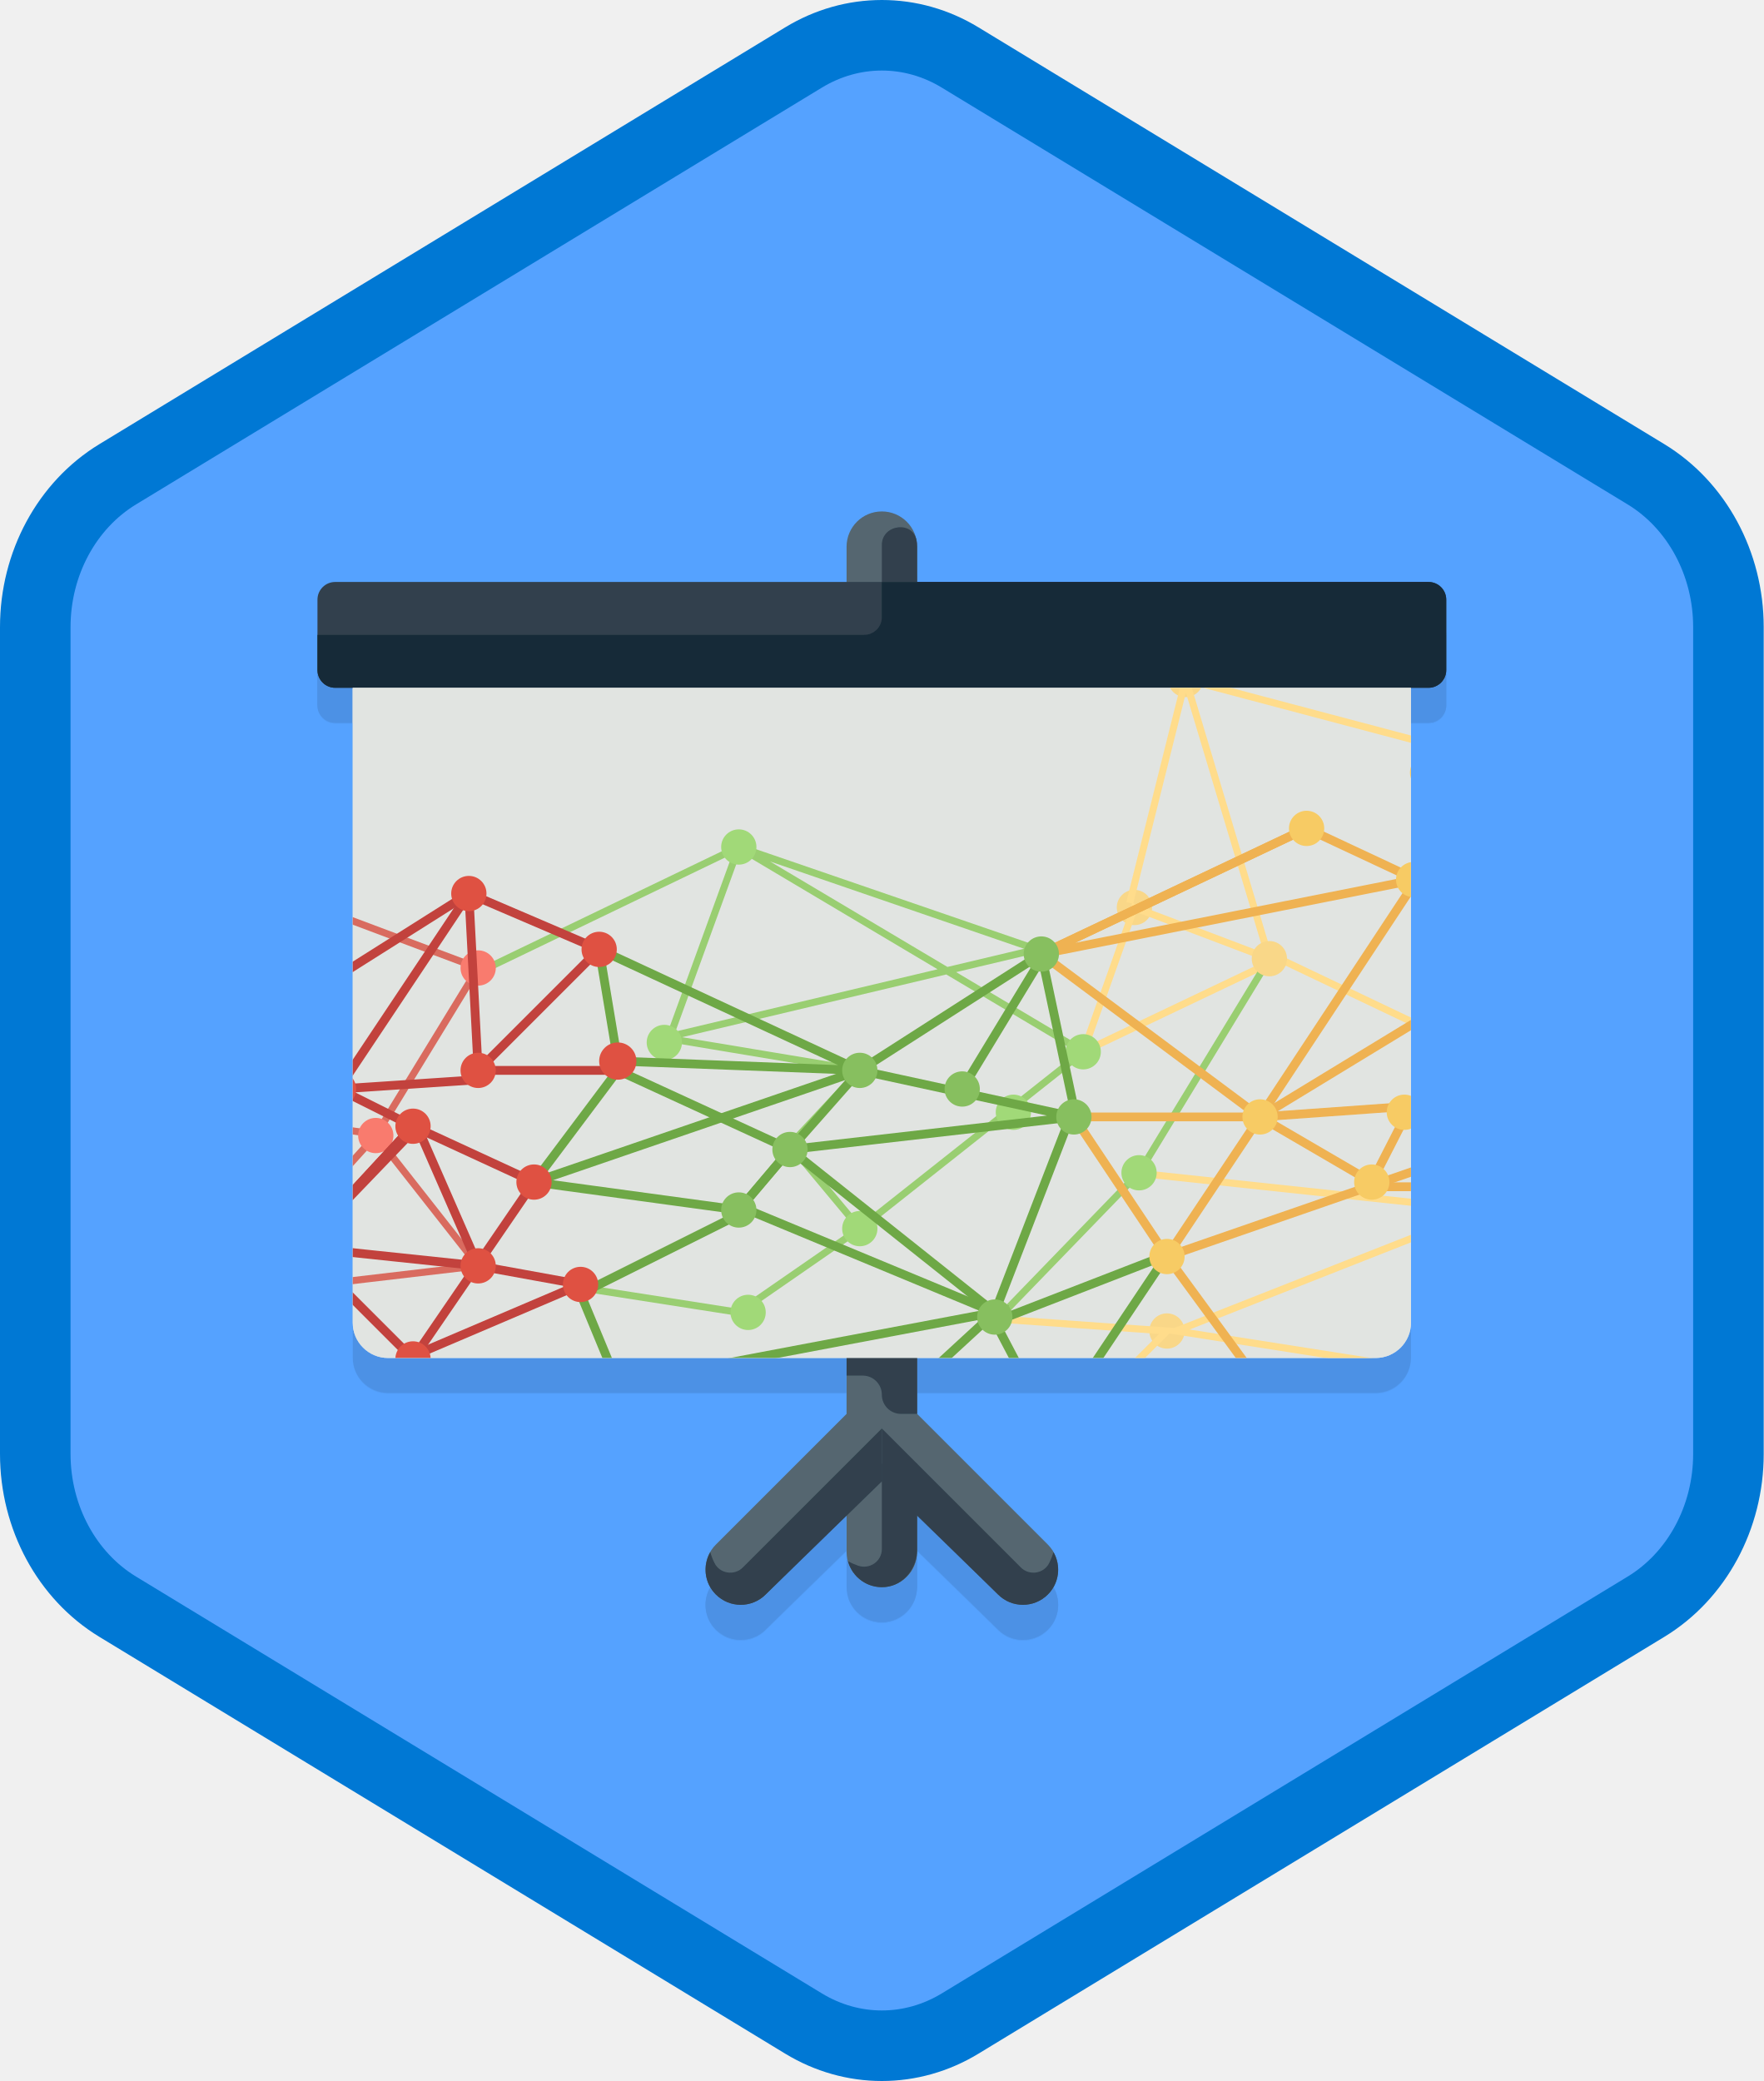
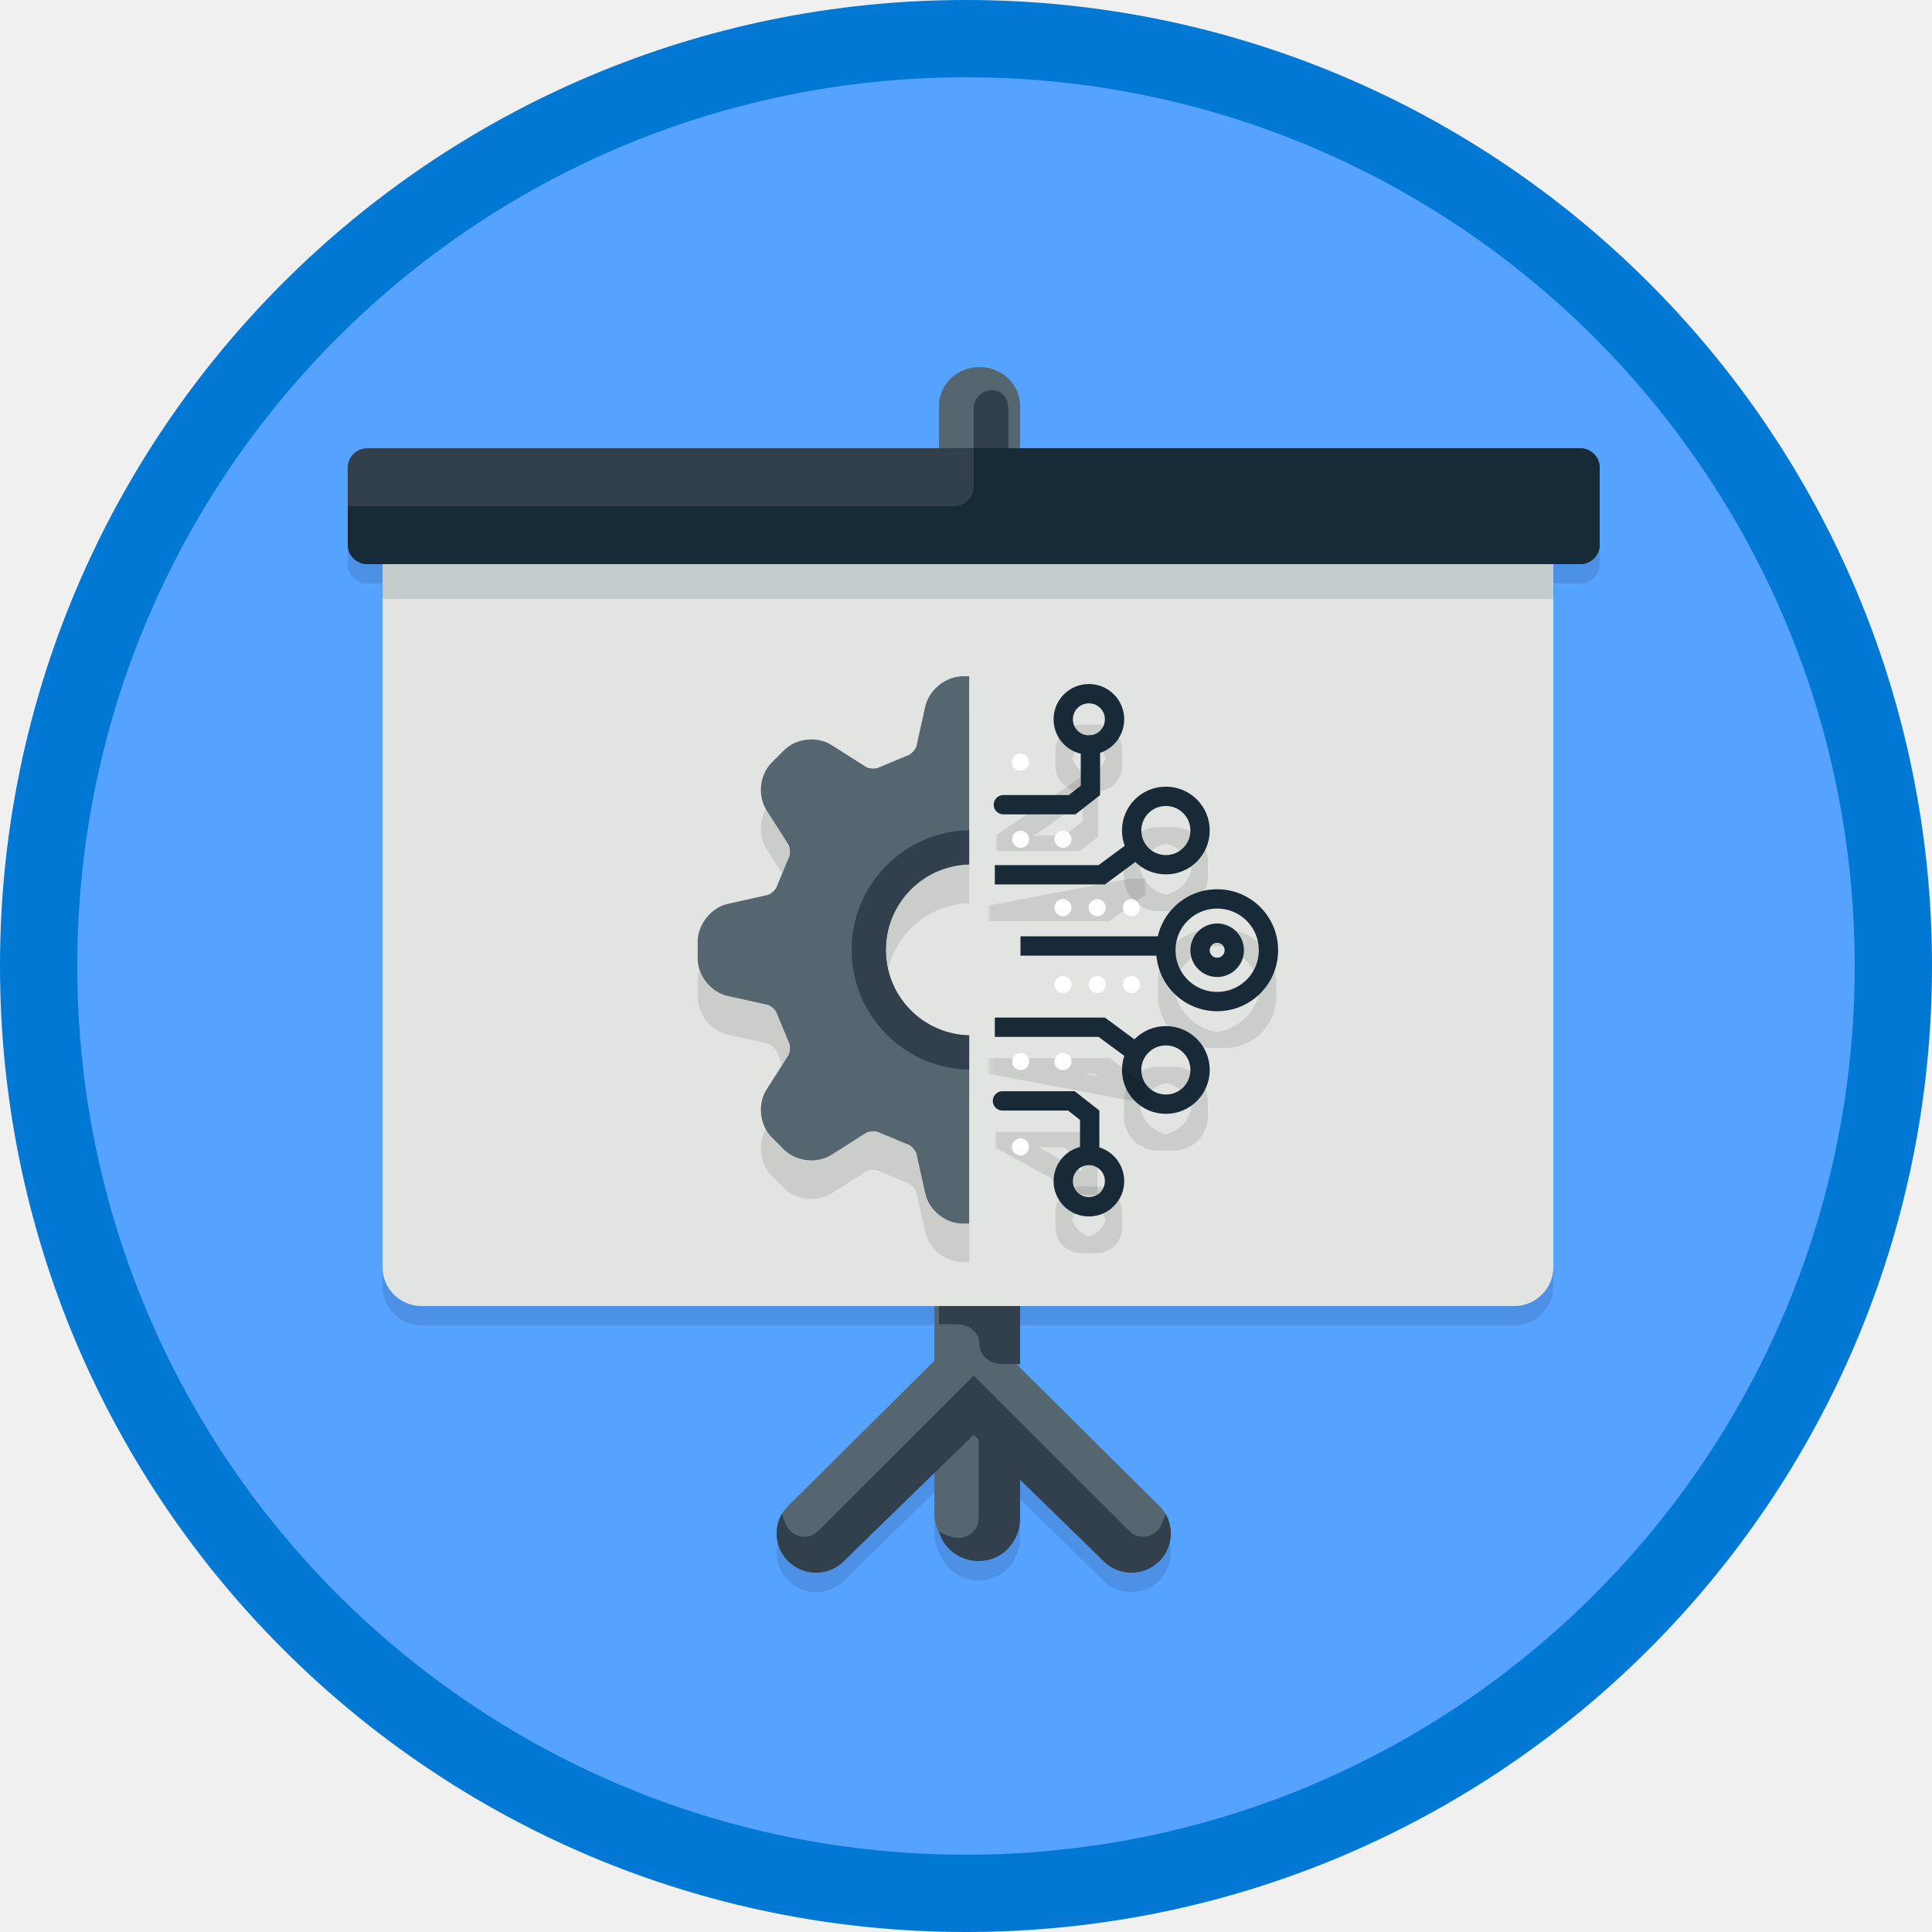
- <svg xmlns="http://www.w3.org/2000/svg" xmlns:xlink="http://www.w3.org/1999/xlink" width="100px" height="118px" viewBox="0 0 100 118" version="1.1">
+ <svg xmlns="http://www.w3.org/2000/svg" xmlns:xlink="http://www.w3.org/1999/xlink" width="100px" height="100px" viewBox="0 0 100 100" version="1.1">
  <defs>
-     <path d="M42.742,1.497 C44.374,0.499 46.187,0 48,0 C49.813,0 51.627,0.499 53.256,1.497 L90.591,24.332 C93.933,26.377 96,30.203 96,34.353 L96,79.647 C96,83.795 93.933,87.624 90.591,89.668 L53.256,112.505 C51.627,113.501 49.813,114 48,114 C46.187,114 44.374,113.501 42.742,112.505 L5.409,89.668 C2.066,87.624 0,83.795 0,79.647 L0,34.353 C0,30.203 2.066,26.377 5.409,24.332 L42.742,1.497 Z" id="path-1" />
-     <filter x="-6.2%" y="-6.5%" width="112.5%" height="112.9%" filterUnits="objectBoundingBox" id="filter-3">
-       <feOffset dx="0" dy="2" in="SourceAlpha" result="shadowOffsetOuter1" />
-       <feColorMatrix values="0 0 0 0 0   0 0 0 0 0   0 0 0 0 0  0 0 0 0.101 0" type="matrix" in="shadowOffsetOuter1" result="shadowMatrixOuter1" />
+     <rect id="path-1" x="0" y="0" width="96" height="96" rx="48" />
+     <filter x="-3.9%" y="-4.0%" width="108.0%" height="109.0%" filterUnits="objectBoundingBox" id="filter-3">
+       <feOffset dx="0" dy="1" in="SourceAlpha" result="shadowOffsetOuter1" />
+       <feColorMatrix values="0 0 0 0 0   0 0 0 0 0   0 0 0 0 0  0 0 0 0.102 0" type="matrix" in="shadowOffsetOuter1" result="shadowMatrixOuter1" />
      <feMerge>
        <feMergeNode in="shadowMatrixOuter1" />
        <feMergeNode in="SourceGraphic" />
      </feMerge>
    </filter>
-     <path d="M60,0 L60,36 C60,37.1 59.1,38 58,38 L2,38 C0.9,38 0,37.1 0,36 L0,0 L60,0" id="path-4" />
+     <filter x="-27.8%" y="-13.9%" width="160.1%" height="128.8%" filterUnits="objectBoundingBox" id="filter-4">
+       <feOffset dx="0" dy="2" in="SourceAlpha" result="shadowOffsetOuter1" />
+       <feColorMatrix values="0 0 0 0 0   0 0 0 0 0   0 0 0 0 0  0 0 0 0.1 0" type="matrix" in="shadowOffsetOuter1" result="shadowMatrixOuter1" />
+       <feMerge>
+         <feMergeNode in="shadowMatrixOuter1" />
+         <feMergeNode in="SourceGraphic" />
+       </feMerge>
+     </filter>
+     <path d="M10.623,7.082 C10.623,8.059 9.835,8.853 8.853,8.853 C7.87,8.853 7.082,8.059 7.082,7.082 C7.082,6.104 7.87,5.312 8.853,5.312 C9.835,5.312 10.623,6.104 10.623,7.082" id="path-5" />
+     <filter x="-42.4%" y="-42.4%" width="184.7%" height="241.2%" filterUnits="objectBoundingBox" id="filter-6">
+       <feMorphology radius="0.5" operator="dilate" in="SourceAlpha" result="shadowSpreadOuter1" />
+       <feOffset dx="0" dy="2" in="shadowSpreadOuter1" result="shadowOffsetOuter1" />
+       <feMorphology radius="1" operator="erode" in="SourceAlpha" result="shadowInner" />
+       <feOffset dx="0" dy="2" in="shadowInner" result="shadowInner" />
+       <feComposite in="shadowOffsetOuter1" in2="shadowInner" operator="out" result="shadowOffsetOuter1" />
+       <feColorMatrix values="0 0 0 0 0   0 0 0 0 0   0 0 0 0 0  0 0 0 0.1 0" type="matrix" in="shadowOffsetOuter1" />
+     </filter>
+     <path d="M4.869,2.656 C4.132,2.656 3.541,2.061 3.541,1.328 C3.541,0.594 4.132,0 4.869,0 C5.606,0 6.197,0.594 6.197,1.328 C6.197,2.061 5.606,2.656 4.869,2.656 Z" id="path-7" />
+     <filter x="-56.5%" y="-56.5%" width="213.0%" height="288.3%" filterUnits="objectBoundingBox" id="filter-8">
+       <feMorphology radius="0.5" operator="dilate" in="SourceAlpha" result="shadowSpreadOuter1" />
+       <feOffset dx="0" dy="2" in="shadowSpreadOuter1" result="shadowOffsetOuter1" />
+       <feMorphology radius="1" operator="erode" in="SourceAlpha" result="shadowInner" />
+       <feOffset dx="0" dy="2" in="shadowInner" result="shadowInner" />
+       <feComposite in="shadowOffsetOuter1" in2="shadowInner" operator="out" result="shadowOffsetOuter1" />
+       <feColorMatrix values="0 0 0 0 0   0 0 0 0 0   0 0 0 0 0  0 0 0 0.1 0" type="matrix" in="shadowOffsetOuter1" />
+     </filter>
+     <path d="M14.164,13.279 C14.164,14.745 12.982,15.935 11.508,15.935 C10.034,15.935 8.853,14.745 8.853,13.279 C8.853,11.812 10.034,10.623 11.508,10.623 C12.982,10.623 14.164,11.812 14.164,13.279" id="path-9" />
+     <filter x="-28.2%" y="-28.2%" width="156.5%" height="194.1%" filterUnits="objectBoundingBox" id="filter-10">
+       <feMorphology radius="0.5" operator="dilate" in="SourceAlpha" result="shadowSpreadOuter1" />
+       <feOffset dx="0" dy="2" in="shadowSpreadOuter1" result="shadowOffsetOuter1" />
+       <feMorphology radius="1" operator="erode" in="SourceAlpha" result="shadowInner" />
+       <feOffset dx="0" dy="2" in="shadowInner" result="shadowInner" />
+       <feComposite in="shadowOffsetOuter1" in2="shadowInner" operator="out" result="shadowOffsetOuter1" />
+       <feColorMatrix values="0 0 0 0 0   0 0 0 0 0   0 0 0 0 0  0 0 0 0.1 0" type="matrix" in="shadowOffsetOuter1" />
+     </filter>
+     <path d="M10.623,19.476 C10.623,20.453 9.835,21.246 8.853,21.246 C7.87,21.246 7.082,20.453 7.082,19.476 C7.082,18.497 7.87,17.705 8.853,17.705 C9.835,17.705 10.623,18.497 10.623,19.476" id="path-11" />
+     <filter x="-42.4%" y="-98.8%" width="184.7%" height="241.2%" filterUnits="objectBoundingBox" id="filter-12">
+       <feMorphology radius="0.5" operator="dilate" in="SourceAlpha" result="shadowSpreadOuter1" />
+       <feOffset dx="0" dy="-2" in="shadowSpreadOuter1" result="shadowOffsetOuter1" />
+       <feMorphology radius="1" operator="erode" in="SourceAlpha" result="shadowInner" />
+       <feOffset dx="0" dy="-2" in="shadowInner" result="shadowInner" />
+       <feComposite in="shadowOffsetOuter1" in2="shadowInner" operator="out" result="shadowOffsetOuter1" />
+       <feColorMatrix values="0 0 0 0 0   0 0 0 0 0   0 0 0 0 0  0 0 0 0.1 0" type="matrix" in="shadowOffsetOuter1" />
+     </filter>
+     <path d="M1.328,13.058 L8.824,13.058" id="path-13" />
+     <filter x="-19.9%" y="-288.9%" width="139.5%" height="1129.6%" filterUnits="objectBoundingBox" id="filter-14">
+       <feMorphology radius="0.5" operator="dilate" in="SourceAlpha" result="shadowSpreadOuter1" />
+       <feOffset dx="0" dy="2" in="shadowSpreadOuter1" result="shadowOffsetOuter1" />
+       <feMorphology radius="1" operator="erode" in="SourceAlpha" result="shadowInner" />
+       <feOffset dx="0" dy="2" in="shadowInner" result="shadowInner" />
+       <feComposite in="shadowOffsetOuter1" in2="shadowInner" operator="out" result="shadowOffsetOuter1" />
+       <feColorMatrix values="0 0 0 0 0   0 0 0 0 0   0 0 0 0 0  0 0 0 0.1 0" type="matrix" in="shadowOffsetOuter1" />
+     </filter>
+     <polyline id="path-15" points="3.6379272e-12 9.374 1.005 9.374 5.533 9.374 7.437 7.967" />
+     <filter x="-20.2%" y="-99.7%" width="143.0%" height="448.5%" filterUnits="objectBoundingBox" id="filter-16">
+       <feMorphology radius="0.5" operator="dilate" in="SourceAlpha" result="shadowSpreadOuter1" />
+       <feOffset dx="0" dy="2" in="shadowSpreadOuter1" result="shadowOffsetOuter1" />
+       <feMorphology radius="1" operator="erode" in="SourceAlpha" result="shadowInner" />
+       <feOffset dx="0" dy="2" in="shadowInner" result="shadowInner" />
+       <feComposite in="shadowOffsetOuter1" in2="shadowInner" operator="out" result="shadowOffsetOuter1" />
+       <feColorMatrix values="0 0 0 0 0   0 0 0 0 0   0 0 0 0 0  0 0 0 0.1 0" type="matrix" in="shadowOffsetOuter1" />
+     </filter>
+     <polyline id="path-17" points="1.03213081e-16 18.669 5.533 18.669 7.437 17.263" />
+     <filter x="-20.2%" y="-263.0%" width="143.0%" height="469.6%" filterUnits="objectBoundingBox" id="filter-18">
+       <feMorphology radius="0.5" operator="dilate" in="SourceAlpha" result="shadowSpreadOuter1" />
+       <feOffset dx="0" dy="-2" in="shadowSpreadOuter1" result="shadowOffsetOuter1" />
+       <feMorphology radius="1" operator="erode" in="SourceAlpha" result="shadowInner" />
+       <feOffset dx="0" dy="-2" in="shadowInner" result="shadowInner" />
+       <feComposite in="shadowOffsetOuter1" in2="shadowInner" operator="out" result="shadowOffsetOuter1" />
+       <feColorMatrix values="0 0 0 0 0   0 0 0 0 0   0 0 0 0 0  0 0 0 0.1 0" type="matrix" in="shadowOffsetOuter1" />
+     </filter>
+     <polyline id="path-19" points="0.443 5.746 4.001 5.746 4.949 5.005 4.949 2.656" />
+     <filter x="-33.3%" y="-48.5%" width="166.6%" height="261.8%" filterUnits="objectBoundingBox" id="filter-20">
+       <feMorphology radius="0.5" operator="dilate" in="SourceAlpha" result="shadowSpreadOuter1" />
+       <feOffset dx="0" dy="2" in="shadowSpreadOuter1" result="shadowOffsetOuter1" />
+       <feMorphology radius="1" operator="erode" in="SourceAlpha" result="shadowInner" />
+       <feOffset dx="0" dy="2" in="shadowInner" result="shadowInner" />
+       <feComposite in="shadowOffsetOuter1" in2="shadowInner" operator="out" result="shadowOffsetOuter1" />
+       <feColorMatrix values="0 0 0 0 0   0 0 0 0 0   0 0 0 0 0  0 0 0 0.1 0" type="matrix" in="shadowOffsetOuter1" />
+     </filter>
+     <polyline id="path-21" points="0.395 2.826 3.962 2.826 4.91 2.084 4.91 0.348" />
+     <filter x="-33.2%" y="-141.2%" width="166.5%" height="301.8%" filterUnits="objectBoundingBox" id="filter-22">
+       <feMorphology radius="0.5" operator="dilate" in="SourceAlpha" result="shadowSpreadOuter1" />
+       <feOffset dx="0" dy="-2" in="shadowSpreadOuter1" result="shadowOffsetOuter1" />
+       <feMorphology radius="1" operator="erode" in="SourceAlpha" result="shadowInner" />
+       <feOffset dx="0" dy="-2" in="shadowInner" result="shadowInner" />
+       <feComposite in="shadowOffsetOuter1" in2="shadowInner" operator="out" result="shadowOffsetOuter1" />
+       <feColorMatrix values="0 0 0 0 0   0 0 0 0 0   0 0 0 0 0  0 0 0 0.1 0" type="matrix" in="shadowOffsetOuter1" />
+     </filter>
+     <path d="M4.869,26.558 C4.132,26.558 3.541,25.963 3.541,25.23 C3.541,24.496 4.132,23.902 4.869,23.902 C5.606,23.902 6.197,24.496 6.197,25.23 C6.197,25.963 5.606,26.558 4.869,26.558 Z" id="path-23" />
+     <filter x="-56.5%" y="-56.5%" width="213.0%" height="288.3%" filterUnits="objectBoundingBox" id="filter-24">
+       <feMorphology radius="0.5" operator="dilate" in="SourceAlpha" result="shadowSpreadOuter1" />
+       <feOffset dx="0" dy="2" in="shadowSpreadOuter1" result="shadowOffsetOuter1" />
+       <feMorphology radius="1" operator="erode" in="SourceAlpha" result="shadowInner" />
+       <feOffset dx="0" dy="2" in="shadowInner" result="shadowInner" />
+       <feComposite in="shadowOffsetOuter1" in2="shadowInner" operator="out" result="shadowOffsetOuter1" />
+       <feColorMatrix values="0 0 0 0 0   0 0 0 0 0   0 0 0 0 0  0 0 0 0.1 0" type="matrix" in="shadowOffsetOuter1" />
+     </filter>
  </defs>
  <g id="Badges" stroke="none" stroke-width="1" fill="none" fill-rule="evenodd">
-     <g id="Define-an-AI-strategy-to-create-business-value" transform="translate(-50, -50)">
-       <g id="Define-an-AI-strategy-to-create-business-value/define-an-ai-strategy-to-create-business-value" transform="translate(50, 50)">
+     <g id="N/A-51" transform="translate(-50, -260)">
+       <g id="NA/introduction-to-artificial-intelligence-and-machine-learning" transform="translate(50, 260)">
        <g id="Mask" transform="translate(2, 2)">
          <mask id="mask-2" fill="white">
            <use xlink:href="#path-1" />
          </mask>
-           <use id="Trophy-1" fill="#55A2FF" xlink:href="#path-1" />
-           <g id="Overhead-1" mask="url(#mask-2)">
-             <g transform="translate(16, 27)" id="Group-23">
-               <g filter="url(#filter-3)">
-                 <path d="M41.414,58.586 L34,51.172 L34,48 C34,46.895 33.104,46 32,46 C30.896,46 30,46.895 30,48 L30,51.172 L22.586,58.586 C21.805,59.367 21.805,60.633 22.586,61.414 C22.977,61.805 23.488,62 24,62 C24.512,62 25.023,61.805 25.414,61.414 L30,56.828 L30,59 C30,60.104 30.896,61 32,61 C33.104,61 34,60.104 34,59 L34,56.828 L38.586,61.414 C38.977,61.805 39.488,62 40,62 C40.512,62 41.023,61.805 41.414,61.414 C42.195,60.633 42.195,59.367 41.414,58.586" id="Fill-1016" fill="#546670" />
-                 <path d="M62,10 L62,46 C62,47.1 61.1,48 60,48 L4,48 C2.9,48 2,47.1 2,46 L2,10 L62,10" id="Fill-1017" fill="#E1E4E1" />
-                 <path d="M32,6 C30.896,6 30,5.104 30,4 L30,2 C30,0.895 30.896,0 32,0 C33.104,0 34,0.895 34,2 L34,4 C34,5.104 33.104,6 32,6" id="Fill-1018" fill="#546670" />
-                 <path d="M64,9 C64,9.55 63.55,10 63,10 L1,10 C0.45,10 0,9.55 0,9 L0,5 C0,4.45 0.45,4 1,4 L63,4 C63.55,4 64,4.45 64,5 L64,9" id="Fill-1019" fill="#30404D" />
-                 <polygon id="Fill-1020" fill="#C5CCCD" points="2 12 62 12 62 10 2 10" />
-                 <path d="M24.117,59.883 C23.637,60.362 22.815,60.239 22.512,59.631 C22.409,59.425 22.328,59.217 22.271,59.011 C21.834,59.775 21.934,60.762 22.586,61.414 C22.977,61.805 23.488,62 24,62 C24.512,62 25.023,61.805 25.414,61.414 L32,55 L32,52 L24.117,59.883" id="Fill-1022" fill="#30404D" />
-                 <path d="M39.883,59.883 C40.362,60.362 41.185,60.239 41.488,59.631 C41.591,59.425 41.672,59.217 41.729,59.011 C42.166,59.775 42.066,60.762 41.414,61.414 C41.023,61.805 40.512,62 40,62 C39.488,62 38.977,61.805 38.586,61.414 L32,55 L32,52 L39.883,59.883" id="Fill-1023" fill="#30404D" />
-                 <path d="M32,54 L32,58.838 C32,59.533 31.31,60.007 30.653,59.78 C30.447,59.709 30.254,59.623 30.078,59.524 C30.325,60.428 31.18,61.081 32.182,60.992 C33.234,60.899 34,59.938 34,58.882 L34,54 L32,54" id="Fill-1024" fill="#30404D" />
-                 <path d="M30,48 L30,49 L30.914,49 C31.514,49 32,49.486 32,50.086 C32,50.686 32.486,51.172 33.086,51.172 L34,51.172 L34,48 L30,48" id="Fill-1025" fill="#30404D" />
-                 <path d="M1,10 L63,10 C63.55,10 64,9.55 64,9 L64,5 C64,4.45 63.55,4 63,4 L32,4 L32,6 C32,6.552 31.552,7 31,7 L0,7 L0,9 C0,9.55 0.45,10 1,10" id="Fill-1026" fill="#182A37" />
-                 <path d="M32,1.903 L32,4 L34,4 L34,2 C34,1.885 33.99,1.773 33.972,1.664 C33.775,0.499 32,0.722 32,1.903" id="Fill-1027" fill="#30404D" />
-               </g>
+           <use id="BG" fill="#55A2FF" xlink:href="#path-1" />
+           <g id="White-Screen" filter="url(#filter-3)" mask="url(#mask-2)">
+             <g transform="translate(16, 17)">
+               <path d="M42.003,58.943 L34.44,51.437 L34.44,48.225 C34.44,47.106 33.526,46.2 32.4,46.2 C31.274,46.2 30.36,47.106 30.36,48.225 L30.36,51.437 L22.797,58.943 C22.001,59.734 22.001,61.016 22.797,61.807 C23.196,62.203 23.718,62.4 24.24,62.4 C24.762,62.4 25.283,62.203 25.682,61.807 L30.36,57.163 L30.36,59.362 C30.36,60.48 31.274,61.388 32.4,61.388 C33.526,61.388 34.44,60.48 34.44,59.362 L34.44,57.163 L39.118,61.807 C39.517,62.203 40.038,62.4 40.56,62.4 C41.082,62.4 41.604,62.203 42.003,61.807 C42.799,61.016 42.799,59.734 42.003,58.943" id="Fill-1016" fill="#546670" />
+               <path d="M62.4,10.2 L62.4,46.579 C62.4,47.691 61.491,48.6 60.38,48.6 L3.82,48.6 C2.709,48.6 1.8,47.691 1.8,46.579 L1.8,10.2 L62.4,10.2" id="Fill-1017" fill="#E1E4E1" />
+               <path d="M32.7,6 C31.541,6 30.6,5.104 30.6,4 L30.6,2 C30.6,0.895 31.541,0 32.7,0 C33.859,0 34.8,0.895 34.8,2 L34.8,4 C34.8,5.104 33.859,6 32.7,6" id="Fill-1018" fill="#546670" />
+               <path d="M64.8,9.2 C64.8,9.75 64.344,10.2 63.788,10.2 L1.012,10.2 C0.456,10.2 0,9.75 0,9.2 L0,5.2 C0,4.65 0.456,4.2 1.012,4.2 L63.788,4.2 C64.344,4.2 64.8,4.65 64.8,5.2 L64.8,9.2" id="Fill-1019" fill="#30404D" />
+               <polygon id="Fill-1020" fill="#C5CCCD" points="1.8 12 62.4 12 62.4 10.2 1.8 10.2" />
+               <path d="M24.355,60.241 C23.865,60.729 23.026,60.604 22.717,59.984 C22.612,59.773 22.529,59.561 22.471,59.351 C22.025,60.13 22.127,61.137 22.793,61.802 C23.192,62.201 23.713,62.4 24.236,62.4 C24.758,62.4 25.28,62.201 25.679,61.802 L32.4,55.26 L32.4,52.2 L24.355,60.241" id="Fill-1022" fill="#30404D" />
+               <path d="M40.445,60.241 C40.934,60.729 41.774,60.604 42.083,59.984 C42.188,59.773 42.271,59.561 42.329,59.351 C42.775,60.13 42.673,61.137 42.007,61.802 C41.608,62.201 41.087,62.4 40.564,62.4 C40.042,62.4 39.52,62.201 39.121,61.802 L32.4,55.26 L32.4,52.2 L40.445,60.241" id="Fill-1023" fill="#30404D" />
+               <path d="M32.658,54.6 L32.658,59.576 C32.658,60.291 31.919,60.779 31.216,60.545 C30.995,60.472 30.788,60.384 30.6,60.282 C30.865,61.212 31.78,61.883 32.853,61.792 C33.98,61.696 34.8,60.708 34.8,59.621 L34.8,54.6 L32.658,54.6" id="Fill-1024" fill="#30404D" />
+               <path d="M30.6,48.6 L30.6,49.546 L31.56,49.546 C32.19,49.546 32.7,50.005 32.7,50.573 C32.7,51.14 33.21,51.6 33.84,51.6 L34.8,51.6 L34.8,48.6 L30.6,48.6" id="Fill-1025" fill="#30404D" />
+               <path d="M1.012,10.2 L63.788,10.2 C64.344,10.2 64.8,9.75 64.8,9.2 L64.8,5.2 C64.8,4.65 64.344,4.2 63.788,4.2 L32.4,4.2 L32.4,6.2 C32.4,6.752 31.946,7.2 31.387,7.2 L0,7.2 L0,9.2 C0,9.75 0.456,10.2 1.012,10.2" id="Fill-1026" fill="#182A37" />
+               <path d="M32.4,2.174 L32.4,4.2 L34.2,4.2 L34.2,2.267 C34.2,2.156 34.191,2.048 34.175,1.943 C33.998,0.817 32.4,1.033 32.4,2.174" id="Fill-1027" fill="#30404D" />
            </g>
          </g>
-           <g id="AI---network" mask="url(#mask-2)">
-             <g transform="translate(18, 37)">
-               <mask id="mask-5" fill="white">
-                 <use xlink:href="#path-4" />
-               </mask>
-               <use id="Mask" stroke="none" fill="#E1E4E1" fill-rule="evenodd" xlink:href="#path-4" />
-               <g id="AI---network" stroke="none" stroke-width="1" fill="none" fill-rule="evenodd" mask="url(#mask-5)">
-                 <g transform="translate(-14, -1)">
-                   <g id="yellow-under" stroke="none" stroke-width="1" fill="none" fill-rule="evenodd" transform="translate(50.79861, 0)">
-                     <circle id="Oval" fill="#F9D788" cx="7.521" cy="13.458" r="1" />
-                     <circle id="Oval" fill="#F9D788" cx="27.312" cy="30.611" r="1" />
-                     <circle id="Oval" fill="#F9D788" cx="9.368" cy="37.472" r="1" />
-                     <circle id="Oval" fill="#F9D788" cx="31.799" cy="24.014" r="1" />
-                     <circle id="Oval" fill="#F9D788" cx="23.09" cy="39.583" r="1" />
-                     <circle id="Oval" fill="#F9D788" cx="10.424" cy="0.528" r="1" />
-                     <polyline id="Path-184" stroke="#FFDC8B" stroke-width="0.4" points="6.729 40.111 9.368 37.472 1.0400631e-15 36.81" />
-                     <polyline id="Path-185" stroke="#FFDC8B" stroke-width="0.4" points="23.09 39.583 27.312 30.611 7.521 28.5" />
-                     <polyline id="Path-186" stroke="#FFDC8B" stroke-width="0.4" points="48.556 37.472 31.535 23.75 50.255 11.083" />
-                     <polyline id="Path-187" stroke="#FFDC8B" stroke-width="0.4" points="7.257 13.194 10.424 0.528 15.174 16.361 7.521 13.458 4.618 21.639 15.701 16.361" />
-                     <path d="M50.255,11.083 L10.424,0.528" id="Path-188" stroke="#FFDC8B" stroke-width="0.4" />
-                     <path d="M48.556,37.472 L23.09,39.583" id="Path-190" stroke="#FFDC8B" stroke-width="0.4" />
-                     <polyline id="Path-191" stroke="#FFDC8B" stroke-width="0.4" points="23.354 39.583 9.896 37.472 27.312 30.611" />
-                     <polyline id="Path-192" stroke="#FFDC8B" stroke-width="0.4" points="27.312 30.611 31.799 24.014 15.174 16.097" />
+           <g id="Group-2" mask="url(#mask-2)">
+             <g transform="translate(34, 33)">
+               <g id="Gear" filter="url(#filter-4)">
+                 <path d="M14.164,0.003 L14.164,9.744 C13.069,9.772 11.982,10.203 11.147,11.037 C9.422,12.763 9.422,15.571 11.147,17.297 C11.982,18.131 13.069,18.562 14.165,18.59 L14.164,28.331 L13.834,28.331 C12.992,28.331 12.187,27.725 11.934,26.926 L11.893,26.774 L11.435,24.715 C11.398,24.547 11.16,24.287 10.997,24.236 C10.971,24.228 10.947,24.219 10.923,24.209 L10.923,24.209 L9.546,23.635 L9.546,23.635 L9.481,23.605 C9.328,23.526 8.973,23.542 8.828,23.635 L8.828,23.635 L7.049,24.767 C6.294,25.247 5.207,25.128 4.575,24.496 L4.575,24.496 L3.949,23.87 C3.316,23.237 3.197,22.15 3.677,21.395 L3.677,21.395 L4.809,19.617 C4.902,19.471 4.918,19.117 4.839,18.963 C4.828,18.942 4.818,18.92 4.809,18.899 L4.809,18.899 L4.235,17.521 C4.225,17.498 4.216,17.473 4.208,17.447 C4.156,17.283 3.897,17.046 3.729,17.009 L3.729,17.009 L1.671,16.551 C0.798,16.357 0.113,15.505 0.113,14.61 L0.113,14.61 L0.113,13.725 C0.113,12.852 0.816,11.973 1.671,11.783 L1.671,11.783 L3.729,11.325 C3.798,11.31 3.926,11.24 4.044,11.123 C4.141,11.026 4.193,10.935 4.208,10.887 C4.216,10.862 4.225,10.837 4.235,10.813 L4.235,10.813 L4.809,9.436 C4.818,9.414 4.828,9.392 4.839,9.371 C4.918,9.218 4.902,8.864 4.809,8.718 L4.809,8.718 L3.677,6.938 C3.197,6.184 3.316,5.097 3.949,4.465 L3.949,4.465 L4.575,3.839 C5.207,3.206 6.294,3.087 7.049,3.567 L7.049,3.567 L8.828,4.699 C8.973,4.792 9.328,4.808 9.482,4.729 C9.502,4.718 9.524,4.708 9.546,4.699 L9.546,4.699 L10.923,4.126 C10.947,4.115 10.972,4.106 10.997,4.098 C11.045,4.083 11.136,4.031 11.233,3.934 C11.35,3.817 11.42,3.688 11.435,3.619 L11.435,3.619 L11.893,1.56 C12.083,0.706 12.961,0.003 13.834,0.003 L13.834,0.003 L14.164,0.003 Z" id="Combined-Shape" fill="#546670" />
+                 <path d="M14.164,7.971 L14.164,9.742 C13.069,9.77 11.983,10.202 11.147,11.037 C9.419,12.766 9.419,15.568 11.147,17.297 C11.983,18.132 13.069,18.564 14.164,18.592 L14.164,20.363 C12.616,20.335 11.077,19.73 9.895,18.549 C7.475,16.129 7.475,12.205 9.895,9.785 C11.077,8.604 12.616,7.999 14.164,7.971 Z" id="Combined-Shape" fill="#30404D" />
+               </g>
+               <g id="Circut-Board" transform="translate(15.49202, 0.905353)">
+                 <g id="Fill-1164">
+                   <use fill="black" fill-opacity="1" filter="url(#filter-6)" xlink:href="#path-5" />
+                   <use stroke="#182A37" stroke-width="1" xlink:href="#path-5" />
+                 </g>
+                 <g id="Fill-1164">
+                   <use fill="black" fill-opacity="1" filter="url(#filter-8)" xlink:href="#path-7" />
+                   <use stroke="#182A37" stroke-width="1" xlink:href="#path-7" />
+                 </g>
+                 <g id="Fill-1164">
+                   <use fill="black" fill-opacity="1" filter="url(#filter-10)" xlink:href="#path-9" />
+                   <use stroke="#182A37" stroke-width="1" xlink:href="#path-9" />
+                 </g>
+                 <path d="M12.394,13.279 C12.394,13.768 12,14.164 11.508,14.164 C11.017,14.164 10.623,13.768 10.623,13.279 C10.623,12.79 11.017,12.394 11.508,12.394 C12,12.394 12.394,12.79 12.394,13.279" id="Fill-1164" stroke="#182A37" />
+                 <g id="Fill-1164" transform="translate(8.852585, 19.47569) scale(1, -1) translate(-8.852585, -19.47569) ">
+                   <use fill="black" fill-opacity="1" filter="url(#filter-12)" xlink:href="#path-11" />
+                   <use stroke="#182A37" stroke-width="1" xlink:href="#path-11" />
+                 </g>
+                 <g id="Path-2" fill-rule="nonzero">
+                   <use fill="black" fill-opacity="1" filter="url(#filter-14)" xlink:href="#path-13" />
+                   <use stroke="#182A37" stroke-width="1" xlink:href="#path-13" />
+                 </g>
+                 <g id="Path-2" fill-rule="nonzero">
+                   <use fill="black" fill-opacity="1" filter="url(#filter-16)" xlink:href="#path-15" />
+                   <use stroke="#182A37" stroke-width="1" xlink:href="#path-15" />
+                 </g>
+                 <g id="Path-2" fill-rule="nonzero" transform="translate(3.718643, 17.96587) scale(1, -1) translate(-3.718643, -17.96587) ">
+                   <use fill="black" fill-opacity="1" filter="url(#filter-18)" xlink:href="#path-17" />
+                   <use stroke="#182A37" stroke-width="1" xlink:href="#path-17" />
+                 </g>
+                 <path d="" id="Path-3" stroke="#979797" fill-rule="nonzero" />
+                 <g id="Path-4" stroke-linecap="round" fill-rule="nonzero">
+                   <use fill="black" fill-opacity="1" filter="url(#filter-20)" xlink:href="#path-19" />
+                   <use stroke="#182A37" stroke-width="1" xlink:href="#path-19" />
+                 </g>
+                 <g id="Group" transform="translate(2.655776, 22.35278) scale(1, -1) translate(-2.655776, -22.35278) translate(0, 20.80358)" fill-rule="nonzero" stroke-linecap="round">
+                   <g id="Path-4">
+                     <use fill="black" fill-opacity="1" filter="url(#filter-22)" xlink:href="#path-21" />
+                     <use stroke="#182A37" stroke-width="1" xlink:href="#path-21" />
                  </g>
-                   <g id="green-under" stroke="none" stroke-width="1" fill="none" fill-rule="evenodd" transform="translate(21.63889, 9.5)">
-                     <polyline id="Path-181" stroke="#99CE71" stroke-width="0.4" points="0 7.389 14.25 0.528 33.778 12.139 21.111 22.167 17.153 17.417 21.111 13.194 10.028 11.347 31.139 6.333 14.25 0.528 10.028 12.139" />
-                     <polyline id="Path-182" stroke="#99CE71" stroke-width="0.4" points="5.806 25.597 14.25 26.917 21.111 22.167" />
-                     <polyline id="Path-183" stroke="#99CE71" stroke-width="0.4" points="29.028 27.181 36.944 19 44.333 6.861" />
-                     <circle id="Oval" fill="#A1D978" cx="10.028" cy="11.611" r="1" />
-                     <circle id="Oval" fill="#A1D978" cx="21.111" cy="22.167" r="1" />
-                     <circle id="Oval" fill="#A1D978" cx="29.819" cy="15.569" r="1" />
-                     <circle id="Oval" fill="#A1D978" cx="33.778" cy="12.139" r="1" />
-                     <circle id="Oval" fill="#A1D978" cx="36.944" cy="19" r="1" />
-                     <circle id="Oval" fill="#A1D978" cx="14.778" cy="26.917" r="1" />
-                     <circle id="Oval" fill="#A1D978" cx="14.25" cy="0.528" r="1" />
-                   </g>
-                   <circle id="Oval" stroke="none" fill="#F9D788" fill-rule="evenodd" cx="65.972" cy="16.361" r="1" />
-                   <g id="red-under-" stroke="none" stroke-width="1" fill="none" fill-rule="evenodd" transform="translate(0, 8.444444)">
-                     <polyline id="Path-177" stroke="#D96B5F" stroke-width="0.4" points="0 24.716 7.653 26.653 1.056 15.833 15.325 17.872 15.306 17.944 21.111 8.444 0 0.519" />
-                     <polyline id="Path-178" stroke="#D96B5F" stroke-width="0.4" points="6.987 31.589 7.653 26.653 15.306 31.589" />
-                     <path d="M0,3.694 L13.194,15.306" id="Path-179" stroke="#D96B5F" stroke-width="0.4" />
-                     <polyline id="Path-180" stroke="#D96B5F" stroke-width="0.4" points="7.653 26.389 15.306 17.944 21.111 25.333 7.653 26.917" />
-                     <circle id="Oval" fill="#F97B6E" cx="7.653" cy="26.653" r="1" />
-                     <circle id="Oval" fill="#F97B6E" cx="1.056" cy="15.833" r="1" />
-                     <circle id="Oval" fill="#F97B6E" cx="15.306" cy="17.944" r="1" />
-                     <circle id="Oval" fill="#F97B6E" cx="21.111" cy="8.444" r="1" />
-                   </g>
-                   <polyline id="Path-151" stroke="#C2423D" stroke-width="0.5" fill="none" points="11.083 32.722 17.417 25.861 13.194 23.75 10.556 19 20.583 12.667 21.111 22.694" />
-                   <polygon id="Path-152" stroke="#C2423D" stroke-width="0.5" fill="none" points="17.417 39.056 24.278 29.028 17.417 25.861 11.083 32.722" />
-                   <polyline id="Path-153" stroke="#C2423D" stroke-width="0.5" fill="none" points="13.722 40.459 26.917 34.833 21.111 33.778 11.083 32.722 17.681 25.861" />
-                   <path d="M17.417,25.333 L21.111,33.778" id="Path-154" stroke="#C2423D" stroke-width="0.5" fill="none" />
-                   <path d="M13.194,23.75 L20.583,12.667" id="Path-155" stroke="#C2423D" stroke-width="0.5" fill="none" />
-                   <path d="M21.111,23.222 L13.194,23.75" id="Path-156" stroke="#C2423D" stroke-width="0.5" fill="none" />
-                   <path d="M6.987,40.459 L11.083,32.722" id="Path-157" stroke="#C2423D" stroke-width="0.5" fill="none" />
-                   <path d="M27.972,15.833 L20.583,12.667" id="Path-158" stroke="#C2423D" stroke-width="0.5" fill="none" />
-                   <polyline id="Path-159" stroke="#C2423D" stroke-width="0.5" fill="none" points="27.972 15.833 21.111 22.694 29.028 22.694" />
-                   <polygon id="Path-160" stroke="#6EA846" stroke-width="0.5" fill="none" points="42.75 22.694 27.972 15.833 29.028 22.167" />
-                   <polygon id="Path-161" stroke="#6EA846" stroke-width="0.5" fill="none" points="24.278 29.028 29.028 22.694 38.792 27.181 35.889 30.611" />
-                   <polyline id="Path-162" stroke="#6EA846" stroke-width="0.5" fill="none" points="24.278 29.028 42.75 22.694 53.042 16.097 54.889 24.806 50.403 36.417 38.792 27.181 35.889 30.611" />
-                   <polyline id="Path-163" stroke="#6EA846" stroke-width="0.5" fill="none" points="46.012 40.459 50.403 36.417 29.028 40.459 26.917 35.361 36.417 30.611 50.403 36.417" />
-                   <polygon id="Path-164" stroke="#6EA846" stroke-width="0.5" fill="none" points="54.889 25.333 38.792 27.181 42.75 22.694" />
-                   <path d="M53.042,16.361 L48.556,23.75" id="Path-165" stroke="#6EA846" stroke-width="0.5" fill="none" />
-                   <polyline id="Path-166" stroke="#EFB252" stroke-width="0.5" fill="none" points="68.083 8.972 53.042 16.097 65.444 25.333 74.153 12.139" />
-                   <polygon id="Path-167" stroke="#EFB252" stroke-width="0.5" fill="none" points="68.083 8.972 74.285 11.875 53.042 16.097 66.383 9.778" />
-                   <polygon id="Path-168" stroke="#EFB252" stroke-width="0.5" fill="none" points="54.889 25.333 65.444 25.333 60.167 33.25" />
-                   <polyline id="Path-169" stroke="#6EA846" stroke-width="0.5" fill="none" points="52.25 40.459 50.403 36.944 60.167 33.16 55.285 40.459 64.917 40.459" />
-                   <polyline id="Path-170" stroke="#EFB252" stroke-width="0.5" fill="none" points="87.611 23.75 60.167 33.25 65.444 40.459" />
-                   <polyline id="Path-171" stroke="#EFB252" stroke-width="0.5" fill="none" points="71.778 29.028 65.444 25.333 87.611 23.75" />
-                   <polyline id="Path-172" stroke="#EFB252" stroke-width="0.5" fill="none" points="71.778 29.292 74.681 29.292 97.111 29.556 77.583 18.208 74.153 11.875 74.944 5.806 81.806 13.194 77.583 17.944 65.444 25.333" />
-                   <path d="M71.778,29.028 L77.583,17.681" id="Path-173" stroke="#EFB252" stroke-width="0.5" fill="none" />
-                   <polyline id="Path-174" stroke="#EFB252" stroke-width="0.5" fill="none" points="74.153 12.139 81.806 13.194 110.306 15.833" />
-                   <polyline id="Path-175" stroke="#EFB252" stroke-width="0.5" fill="none" points="79.167 40.459 97.111 29.556 111.097 15.833" />
-                   <path d="M87.611,23.75 L111.097,16.097" id="Path-176" stroke="#EFB252" stroke-width="0.5" fill="none" />
-                   <circle id="Oval" stroke="none" fill="#DF5142" fill-rule="evenodd" cx="11.083" cy="33.25" r="1.056" />
-                   <circle id="Oval" stroke="none" fill="#DF5142" fill-rule="evenodd" cx="17.417" cy="25.861" r="1" />
-                   <circle id="Oval" stroke="none" fill="#DF5142" fill-rule="evenodd" cx="13.194" cy="23.75" r="1" />
-                   <circle id="Oval" stroke="none" fill="#DF5142" fill-rule="evenodd" cx="21.111" cy="22.694" r="1" />
-                   <circle id="Oval" stroke="none" fill="#DF5142" fill-rule="evenodd" cx="20.583" cy="12.667" r="1" />
-                   <circle id="Oval" stroke="none" fill="#DF5142" fill-rule="evenodd" cx="10.556" cy="18.472" r="1" />
-                   <circle id="Oval" stroke="none" fill="#DF5142" fill-rule="evenodd" cx="21.111" cy="33.778" r="1" />
-                   <circle id="Oval" stroke="none" fill="#DF5142" fill-rule="evenodd" cx="24.278" cy="29.028" r="1" />
-                   <circle id="Oval" stroke="none" fill="#DF5142" fill-rule="evenodd" cx="27.972" cy="15.833" r="1" />
-                   <circle id="Oval" stroke="none" fill="#DF5142" fill-rule="evenodd" cx="29.028" cy="22.167" r="1.056" />
-                   <circle id="Oval" stroke="none" fill="#87BF5F" fill-rule="evenodd" cx="35.889" cy="30.611" r="1" />
-                   <circle id="Oval" stroke="none" fill="#DF5142" fill-rule="evenodd" cx="17.417" cy="39.056" r="1" />
-                   <circle id="Oval" stroke="none" fill="#DF5142" fill-rule="evenodd" cx="26.917" cy="34.833" r="1" />
-                   <circle id="Oval" stroke="none" fill="#87BF5F" fill-rule="evenodd" cx="38.792" cy="27.181" r="1" />
-                   <circle id="Oval" stroke="none" fill="#87BF5F" fill-rule="evenodd" cx="42.75" cy="22.694" r="1" />
-                   <circle id="Oval" stroke="none" fill="#87BF5F" fill-rule="evenodd" cx="48.556" cy="23.75" r="1" />
-                   <circle id="Oval" stroke="none" fill="#87BF5F" fill-rule="evenodd" cx="54.889" cy="25.333" r="1" />
-                   <circle id="Oval" stroke="none" fill="#87BF5F" fill-rule="evenodd" cx="50.403" cy="36.681" r="1" />
-                   <circle id="Oval" stroke="none" fill="#F7CB64" fill-rule="evenodd" cx="60.167" cy="33.25" r="1" />
-                   <circle id="Oval" stroke="none" fill="#F7CB64" fill-rule="evenodd" cx="65.444" cy="25.333" r="1" />
-                   <circle id="Oval" stroke="none" fill="#87BF5F" fill-rule="evenodd" cx="53.042" cy="16.097" r="1" />
-                   <circle id="Oval" stroke="none" fill="#F7CB64" fill-rule="evenodd" cx="74.153" cy="11.875" r="1" />
-                   <circle id="Oval" stroke="none" fill="#F7CB64" fill-rule="evenodd" cx="68.083" cy="8.972" r="1" />
-                   <circle id="Oval" stroke="none" fill="#F7CB64" fill-rule="evenodd" cx="87.611" cy="23.75" r="1" />
-                   <circle id="Oval" stroke="none" fill="#F7CB64" fill-rule="evenodd" cx="77.583" cy="17.944" r="1" />
-                   <circle id="Oval" stroke="none" fill="#F7CB64" fill-rule="evenodd" cx="81.806" cy="13.194" r="1" />
-                   <circle id="Oval" stroke="none" fill="#F7CB64" fill-rule="evenodd" cx="74.944" cy="5.806" r="1" />
-                   <circle id="Oval" stroke="none" fill="#F7CB64" fill-rule="evenodd" cx="73.625" cy="25.069" r="1" />
-                   <circle id="Oval" stroke="none" fill="#F7CB64" fill-rule="evenodd" cx="71.778" cy="29.028" r="1" />
-                 </g>
+                 </g>
+                 <g id="Fill-1164">
+                   <use fill="black" fill-opacity="1" filter="url(#filter-24)" xlink:href="#path-23" />
+                   <use stroke="#182A37" stroke-width="1" xlink:href="#path-23" />
+                 </g>
+                 <path d="M3.971,11.073 C3.971,11.318 3.774,11.516 3.529,11.516 C3.283,11.516 3.086,11.318 3.086,11.073 C3.086,10.829 3.283,10.631 3.529,10.631 C3.774,10.631 3.971,10.829 3.971,11.073" id="Fill-1164" fill="#FFFFFF" transform="translate(3.528598, 11.07339) rotate(1) translate(-3.528598, -11.07339) " />
+                 <path d="M5.742,11.073 C5.742,11.318 5.545,11.516 5.299,11.516 C5.053,11.516 4.856,11.318 4.856,11.073 C4.856,10.829 5.053,10.631 5.299,10.631 C5.545,10.631 5.742,10.829 5.742,11.073" id="Fill-1164" fill="#FFFFFF" transform="translate(5.299115, 11.07339) rotate(1) translate(-5.299115, -11.07339) " />
+                 <path d="M1.778,7.532 C1.778,7.777 1.581,7.975 1.336,7.975 C1.09,7.975 0.893,7.777 0.893,7.532 C0.893,7.288 1.09,7.09 1.336,7.09 C1.581,7.09 1.778,7.288 1.778,7.532" id="Fill-1164" fill="#FFFFFF" transform="translate(1.335545, 7.532355) rotate(1) translate(-1.335545, -7.532355) " />
+                 <path d="M3.971,7.532 C3.971,7.777 3.774,7.975 3.529,7.975 C3.283,7.975 3.086,7.777 3.086,7.532 C3.086,7.288 3.283,7.09 3.529,7.09 C3.774,7.09 3.971,7.288 3.971,7.532" id="Fill-1164" fill="#FFFFFF" transform="translate(3.528598, 7.532355) rotate(1) translate(-3.528598, -7.532355) " />
+                 <path d="M1.778,19.041 C1.778,19.285 1.581,19.483 1.336,19.483 C1.09,19.483 0.893,19.285 0.893,19.041 C0.893,18.796 1.09,18.598 1.336,18.598 C1.581,18.598 1.778,18.796 1.778,19.041" id="Fill-1164" fill="#FFFFFF" transform="translate(1.335545, 19.04072) rotate(1) translate(-1.335545, -19.04072) " />
+                 <path d="M3.971,19.041 C3.971,19.285 3.774,19.483 3.529,19.483 C3.283,19.483 3.086,19.285 3.086,19.041 C3.086,18.796 3.283,18.598 3.529,18.598 C3.774,18.598 3.971,18.796 3.971,19.041" id="Fill-1164" fill="#FFFFFF" transform="translate(3.528598, 19.04072) rotate(1) translate(-3.528598, -19.04072) " />
+                 <path d="M3.971,15.057 C3.971,15.301 3.774,15.5 3.529,15.5 C3.283,15.5 3.086,15.301 3.086,15.057 C3.086,14.812 3.283,14.614 3.529,14.614 C3.774,14.614 3.971,14.812 3.971,15.057" id="Fill-1164" fill="#FFFFFF" transform="translate(3.528598, 15.05705) rotate(1) translate(-3.528598, -15.05705) " />
+                 <path d="M1.771,23.459 C1.771,23.704 1.574,23.902 1.328,23.902 C1.082,23.902 0.885,23.704 0.885,23.459 C0.885,23.215 1.082,23.017 1.328,23.017 C1.574,23.017 1.771,23.215 1.771,23.459" id="Fill-1164" fill="#FFFFFF" transform="translate(1.327888, 23.45935) rotate(-270) translate(-1.327888, -23.45935) " />
+                 <path d="M1.771,3.541 C1.771,3.785 1.574,3.984 1.328,3.984 C1.082,3.984 0.885,3.785 0.885,3.541 C0.885,3.296 1.082,3.098 1.328,3.098 C1.574,3.098 1.771,3.296 1.771,3.541" id="Fill-1164" fill="#FFFFFF" transform="translate(1.327888, 3.541034) rotate(-270) translate(-1.327888, -3.541034) " />
+                 <path d="M5.742,15.057 C5.742,15.301 5.545,15.5 5.299,15.5 C5.053,15.5 4.856,15.301 4.856,15.057 C4.856,14.812 5.053,14.614 5.299,14.614 C5.545,14.614 5.742,14.812 5.742,15.057" id="Fill-1164" fill="#FFFFFF" transform="translate(5.299115, 15.05705) rotate(1) translate(-5.299115, -15.05705) " />
+                 <path d="M7.512,11.073 C7.512,11.318 7.315,11.516 7.07,11.516 C6.824,11.516 6.627,11.318 6.627,11.073 C6.627,10.829 6.824,10.631 7.07,10.631 C7.315,10.631 7.512,10.829 7.512,11.073" id="Fill-1164" fill="#FFFFFF" transform="translate(7.069632, 11.07339) rotate(1) translate(-7.069632, -11.07339) " />
+                 <path d="M7.512,15.057 C7.512,15.301 7.315,15.5 7.07,15.5 C6.824,15.5 6.627,15.301 6.627,15.057 C6.627,14.812 6.824,14.614 7.07,14.614 C7.315,14.614 7.512,14.812 7.512,15.057" id="Fill-1164" fill="#FFFFFF" transform="translate(7.069632, 15.05705) rotate(1) translate(-7.069632, -15.05705) " />
              </g>
            </g>
          </g>
        </g>
-         <g id="Azure-Hex-Border" stroke="#0078D4" stroke-width="4">
-           <path d="M45.562,3.258 L6.673,26.894 C3.797,28.643 2,31.951 2,35.558 L2,82.442 C2,86.049 3.798,89.359 6.673,91.106 L45.561,114.742 C46.929,115.572 48.455,116 50,116 C51.546,116 53.072,115.572 54.436,114.743 L93.327,91.106 C96.202,89.358 98,86.048 98,82.442 L98,35.558 C98,31.952 96.203,28.644 93.327,26.894 L54.435,3.258 C53.072,2.428 51.546,2 50,2 C48.454,2 46.929,2.428 45.562,3.258 Z M45.562,3.258 C45.562,3.258 45.562,3.258 45.562,3.258 L45.562,3.258 L45.562,3.258 Z" />
+         <g id="Azure-Border" stroke="#0078D4" stroke-width="4">
+           <rect x="2" y="2" width="96" height="96" rx="48" />
        </g>
      </g>
    </g>
  </g>
</svg>
